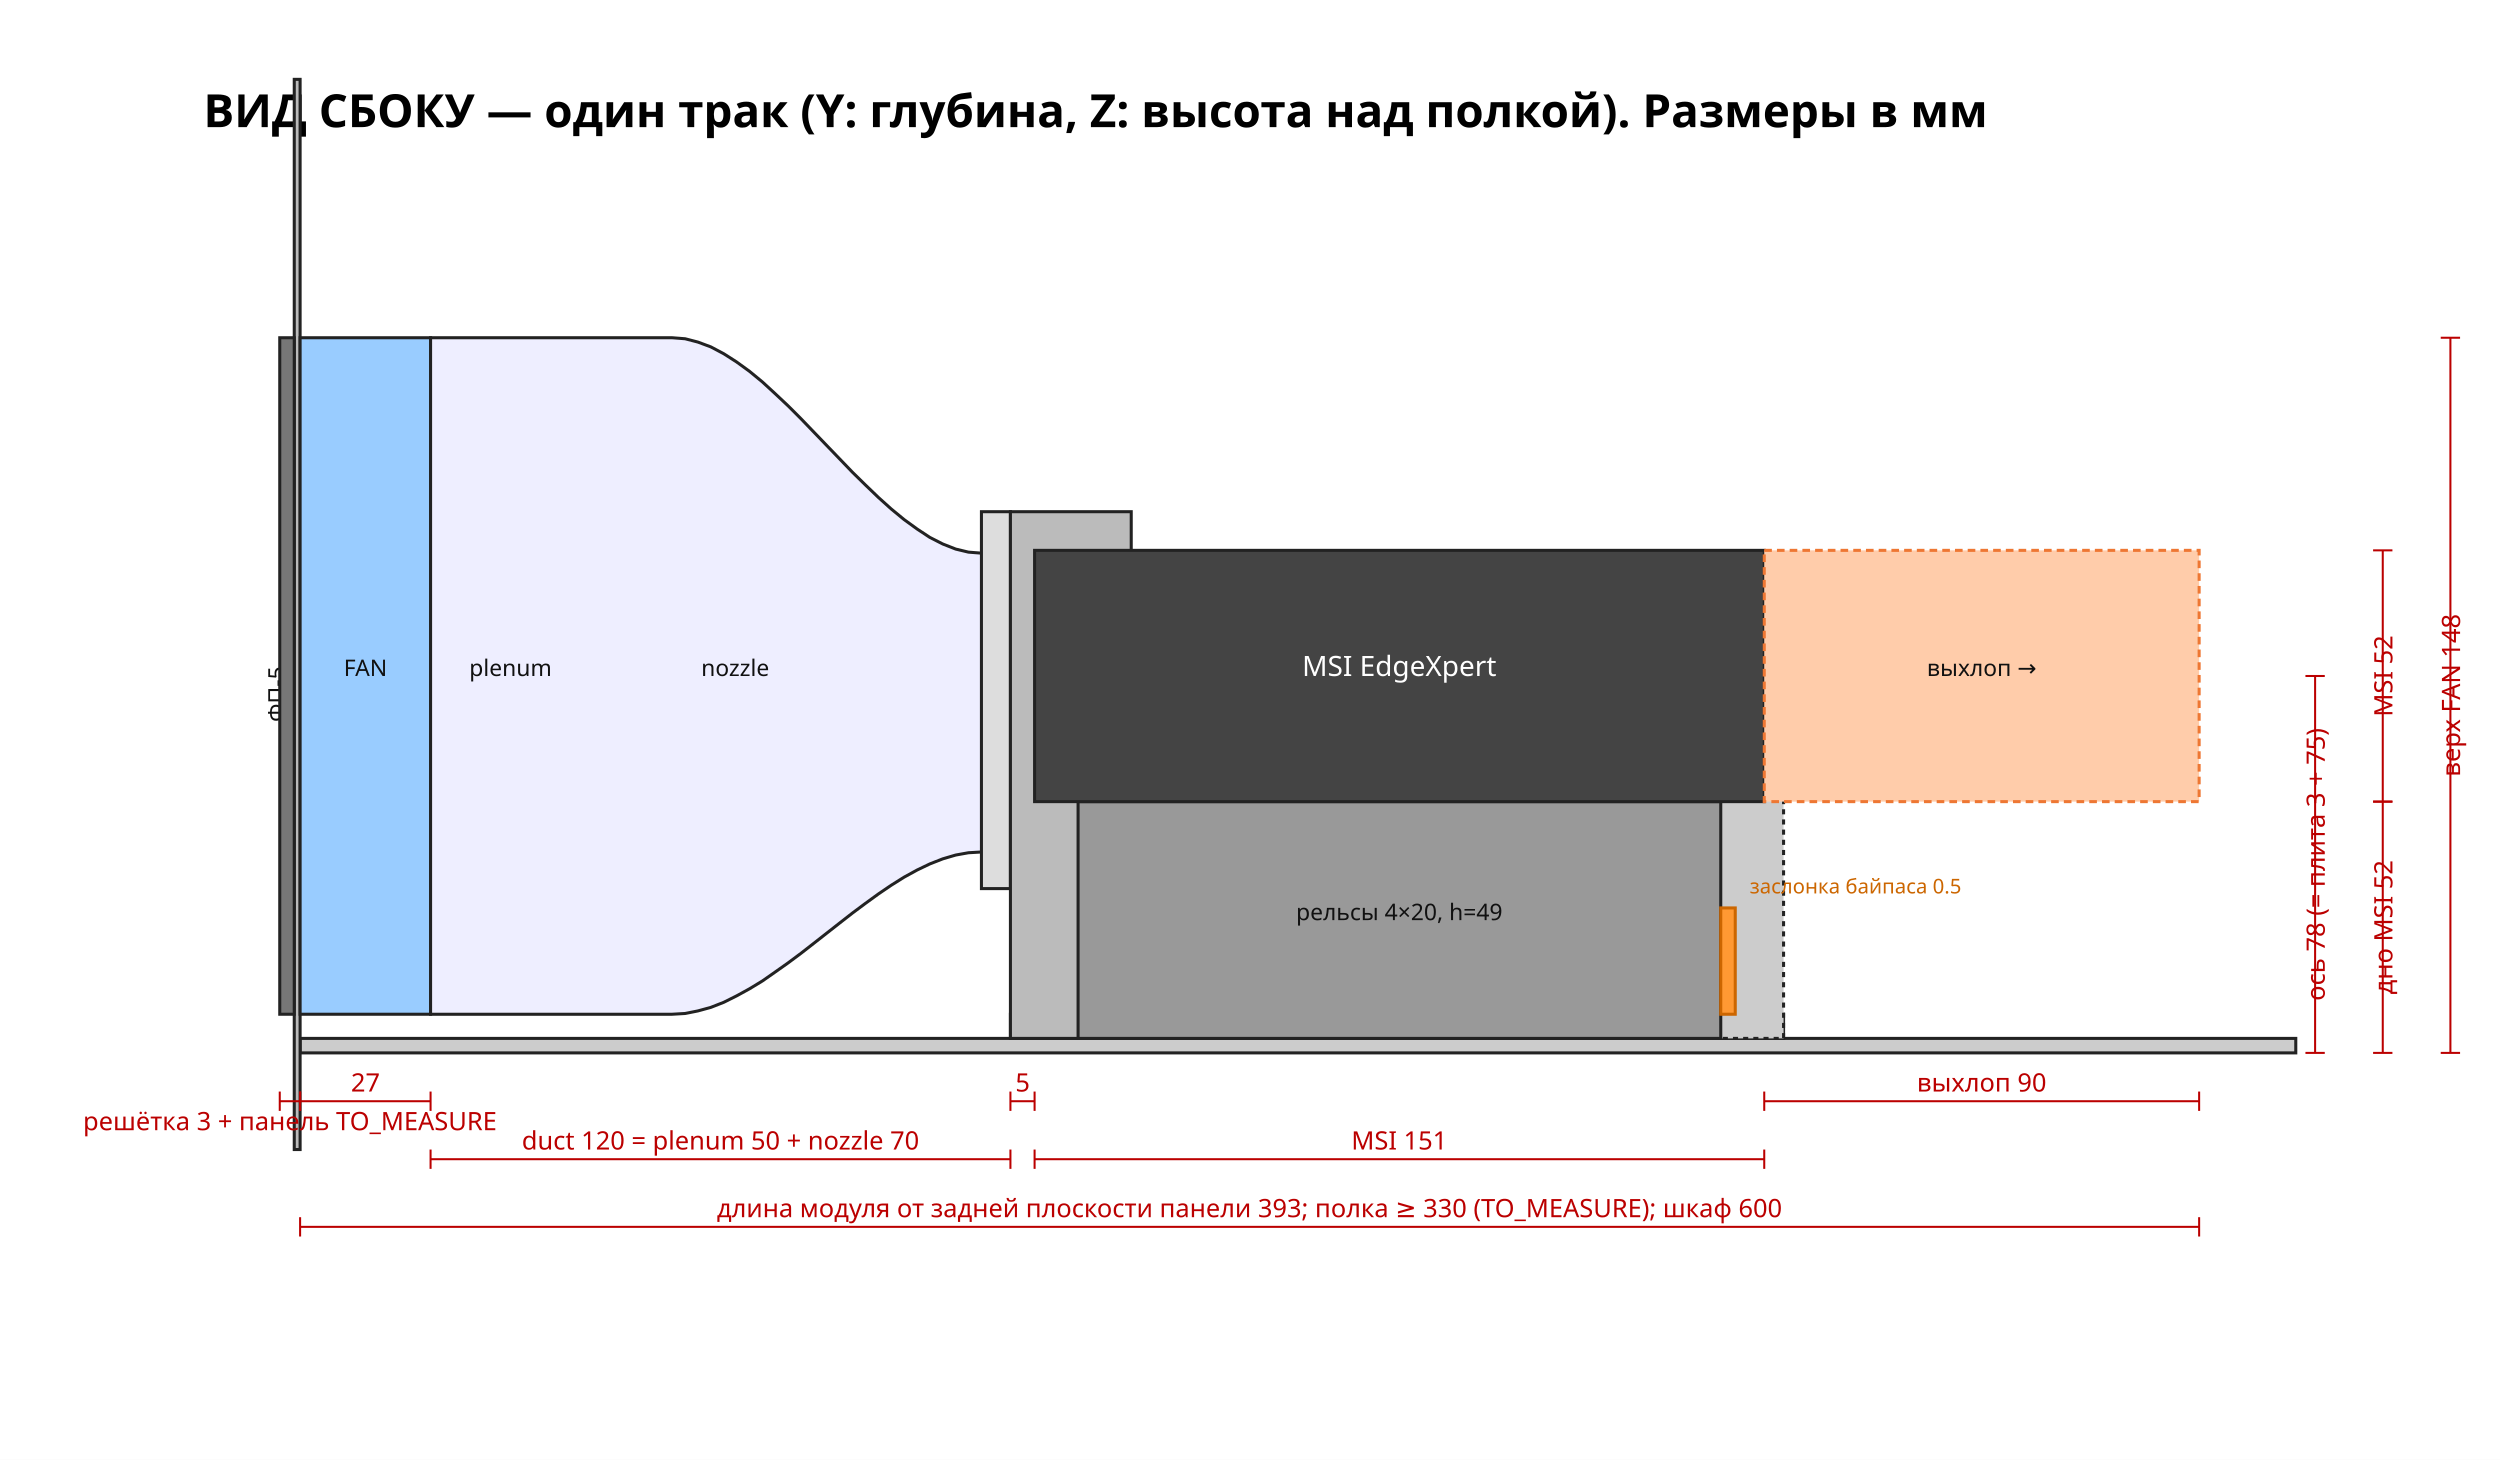
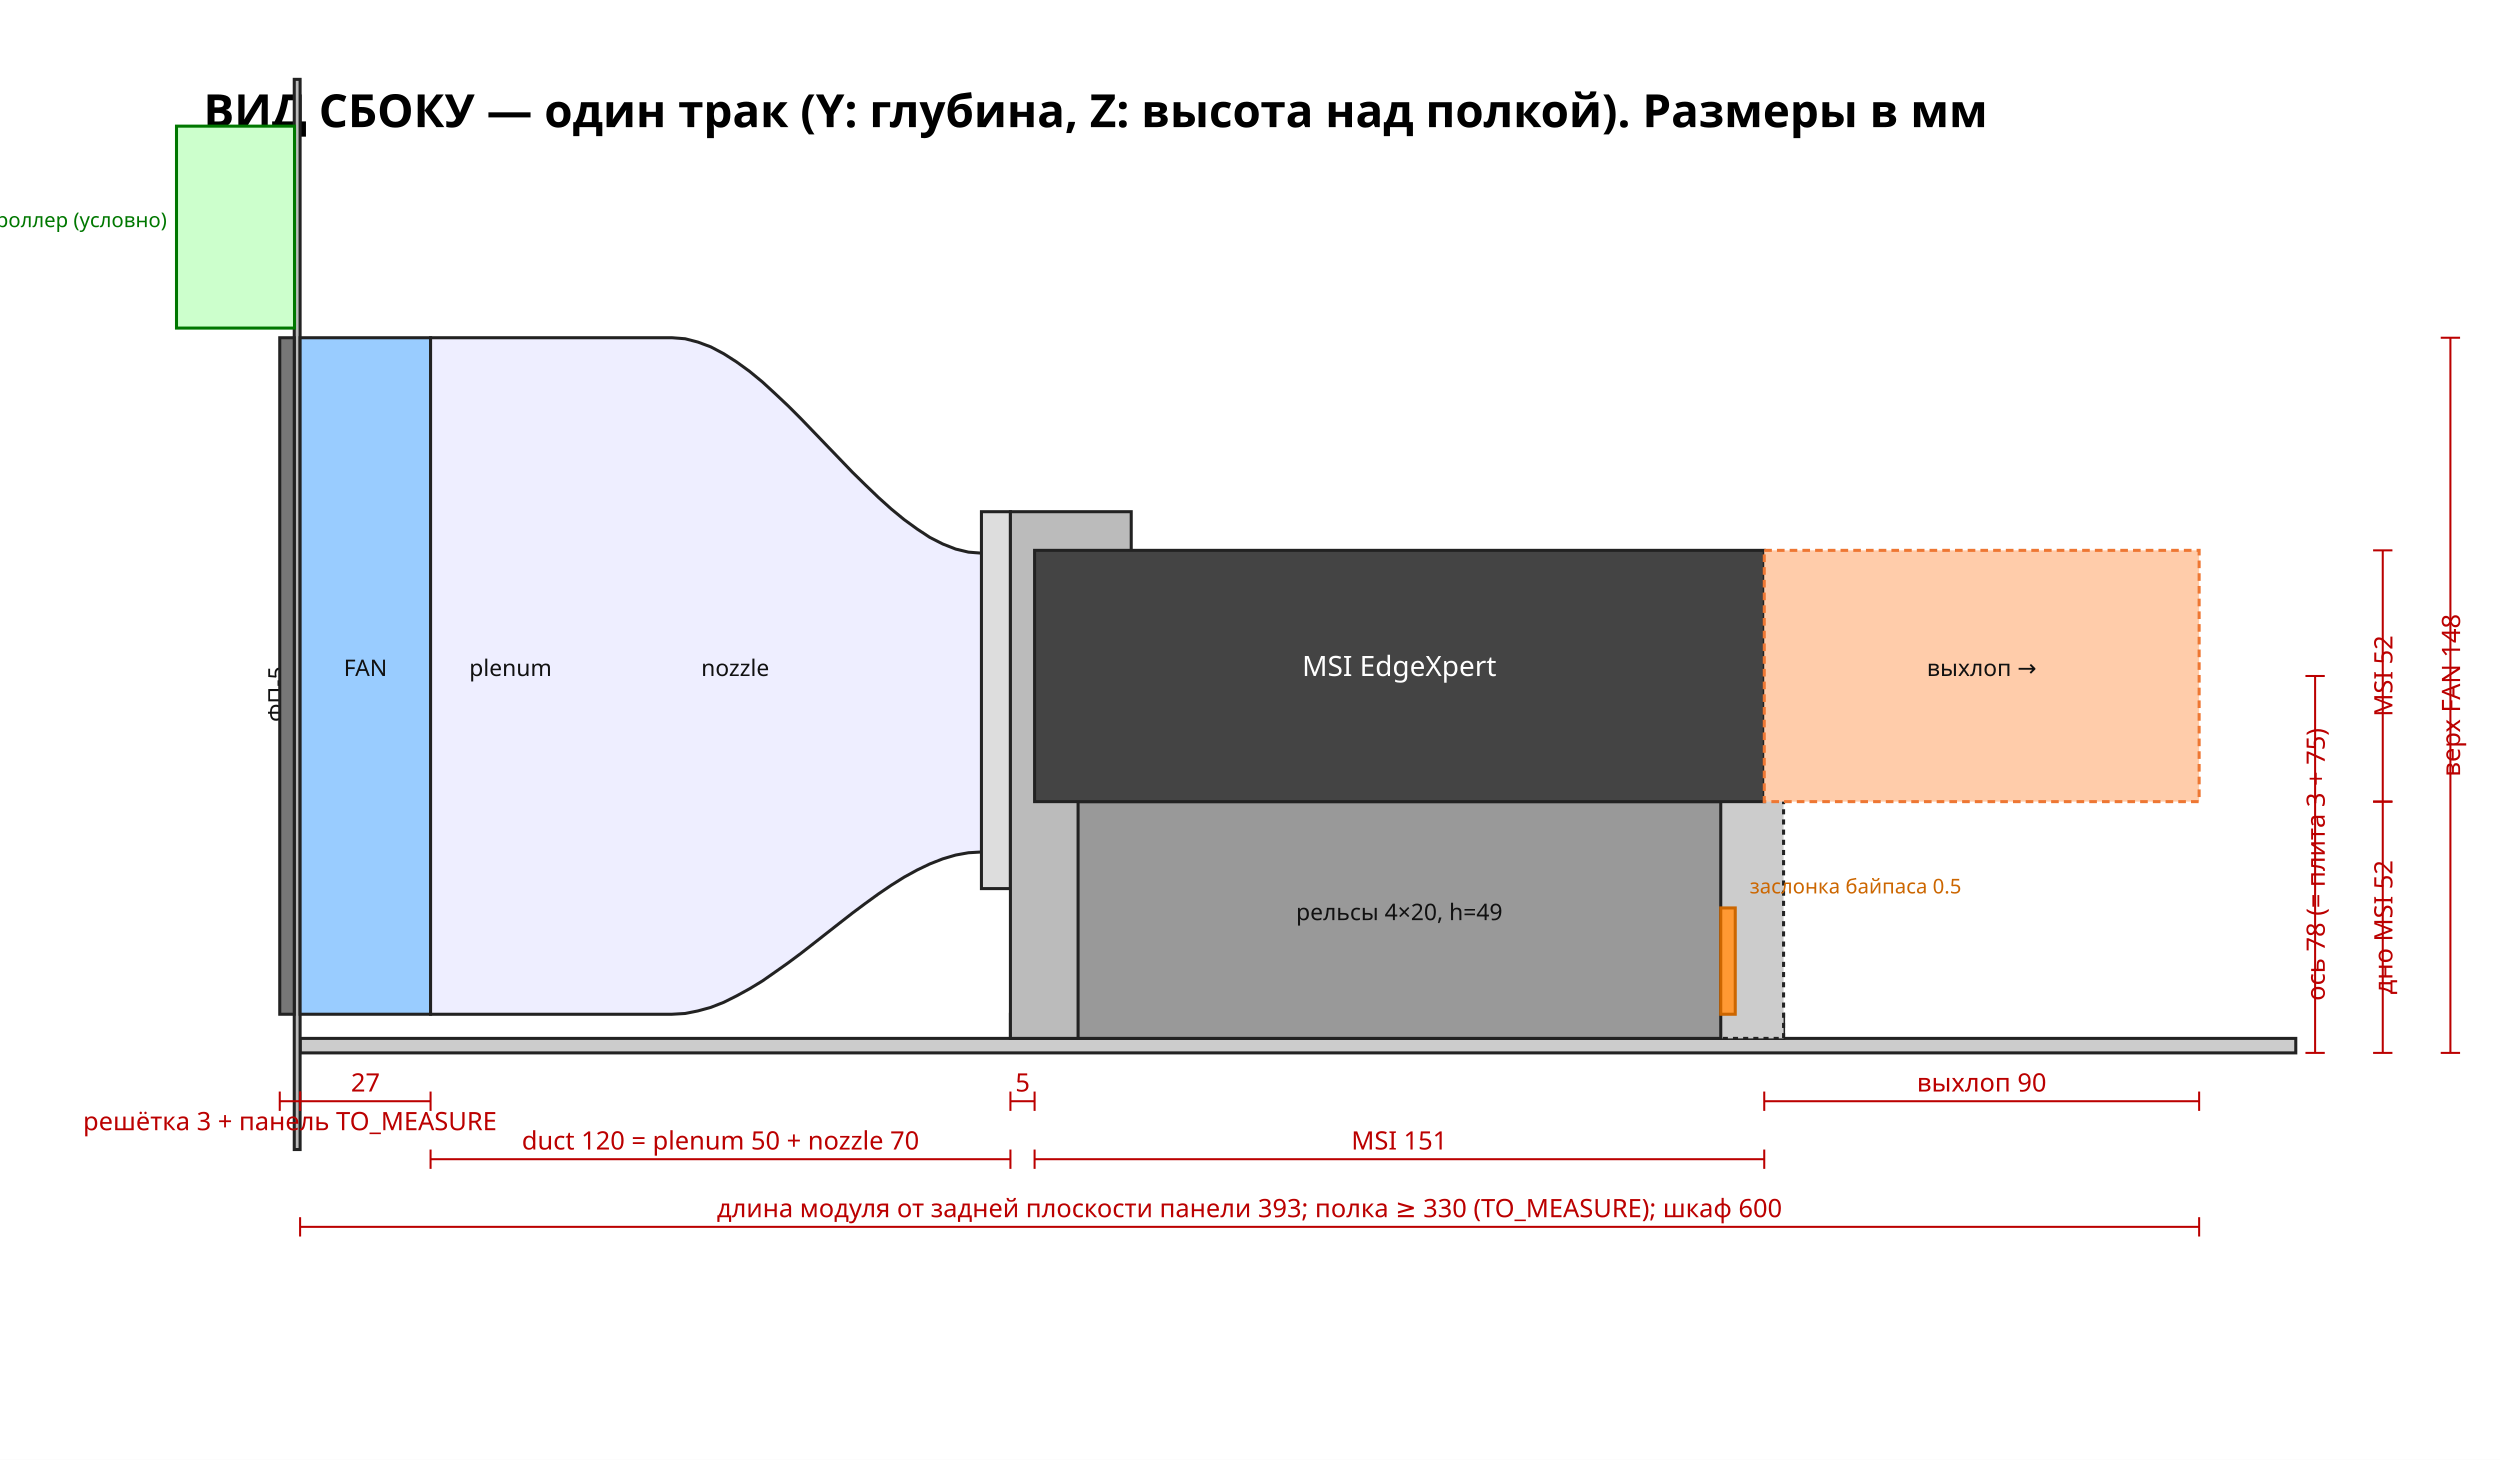
<svg xmlns="http://www.w3.org/2000/svg" width="983" height="574" viewBox="0 0 983 574">
  <rect width="100%" height="100%" fill="#fff" />
  <text x="80" y="50" font-size="18" font-family="sans-serif" font-weight="bold">ВИД СБОКУ — один трак (Y: глубина, Z: высота над полкой). Размеры в мм</text>
  <rect x="118.0" y="408.3" width="784.7" height="5.7" stroke="#222" fill="#ccc" stroke-width="1.2" />
  <rect x="115.7" y="31.2" width="2.3" height="420.8" stroke="#222" fill="#bbb" stroke-width="1.2" />
  <text x="111.9" y="262.0" font-size="9" font-family="sans-serif" text-anchor="end" fill="#111" transform="rotate(-90 111.9 262.0)">ФП-5</text>
  <rect x="110.0" y="132.8" width="5.7" height="266.0" stroke="#222" fill="#777" stroke-width="1.2" />
+   <rect x="69.4" y="49.6" width="46.4" height="79.4" stroke="#070" fill="#cfc" stroke-width="1.2" />
+   <text x="65.6" y="89.3" font-size="8" font-family="sans-serif" text-anchor="end" fill="#070">контроллер (условно)</text>
  <rect x="118.0" y="132.8" width="51.3" height="266.0" stroke="#222" fill="#9cf" stroke-width="1.2" />
  <text x="143.7" y="265.8" font-size="9" font-family="sans-serif" text-anchor="middle" fill="#111">FAN</text>
  <polygon points="169.3,132.8 264.3,132.8 269.4,133.2 274.4,134.5 279.5,136.4 284.6,139.1 289.6,142.3 294.7,146.0 299.8,150.2 304.8,154.8 309.9,159.6 315.0,164.7 320.0,169.9 325.1,175.2 330.2,180.5 335.2,185.7 340.3,190.7 345.4,195.6 350.4,200.1 355.5,204.3 360.6,208.0 365.6,211.3 370.7,213.9 375.8,215.9 380.8,217.1 385.9,217.5 397.3,217.5 397.3,335.0 385.9,335.0 380.8,335.3 375.8,336.2 370.7,337.7 365.6,339.7 360.6,342.1 355.5,344.9 350.4,348.1 345.4,351.5 340.3,355.2 335.2,359.0 330.2,362.9 325.1,366.9 320.0,370.9 315.0,374.8 309.9,378.6 304.8,382.2 299.8,385.7 294.7,388.8 289.6,391.6 284.6,394.1 279.5,396.1 274.4,397.5 269.4,398.5 264.3,398.8 169.3,398.8" stroke="#222" fill="#eef" stroke-width="1.2" />
  <text x="184.5" y="265.8" font-size="9" font-family="sans-serif" text-anchor="start" fill="#111">plenum</text>
  <text x="275.7" y="265.8" font-size="9" font-family="sans-serif" text-anchor="start" fill="#111">nozzle</text>
  <rect x="385.9" y="201.2" width="11.4" height="148.2" stroke="#222" fill="#ddd" stroke-width="1.2" />
  <rect x="397.3" y="398.8" width="304.0" height="9.5" stroke="#222" fill="#bbb" stroke-width="1.2" />
  <rect x="397.3" y="201.2" width="47.5" height="207.1" stroke="#222" fill="#bbb" stroke-width="1.2" />
  <rect x="444.8" y="286.7" width="256.5" height="121.6" stroke="#222" fill="#ccc" stroke-width="1.2" stroke-dasharray="2,2" />
  <rect x="423.9" y="315.2" width="252.7" height="93.1" stroke="#222" fill="#999" stroke-width="1.2" />
  <text x="550.2" y="361.8" font-size="9" font-family="sans-serif" text-anchor="middle" fill="#111">рельсы 4×20, h=49</text>
  <rect x="676.6" y="357.0" width="5.7" height="41.8" stroke="#c60" fill="#f93" stroke-width="1.2" />
  <text x="688.0" y="351.3" font-size="8" font-family="sans-serif" text-anchor="start" fill="#c60">заслонка байпаса 0.5</text>
  <rect x="406.8" y="216.4" width="286.9" height="98.8" stroke="#222" fill="#444" stroke-width="1.2" />
  <text x="550.2" y="265.8" font-size="11" font-family="sans-serif" text-anchor="middle" fill="#fff">MSI EdgeXpert</text>
  <rect x="693.7" y="216.4" width="171.0" height="98.8" stroke="#e73" fill="#fca" stroke-width="1.2" stroke-dasharray="3,2" />
  <text x="779.2" y="265.8" font-size="9" font-family="sans-serif" text-anchor="middle" fill="#111">выхлоп →</text>
  <line x1="910.3" y1="414.0" x2="910.3" y2="265.8" stroke="#b00" stroke-width="0.8" />
  <line x1="906.5" y1="414.0" x2="914.1" y2="414.0" stroke="#b00" stroke-width="0.8" />
  <line x1="906.5" y1="265.8" x2="914.1" y2="265.8" stroke="#b00" stroke-width="0.8" />
  <text x="914.1" y="339.9" font-size="10" font-family="sans-serif" text-anchor="middle" fill="#b00" transform="rotate(-90 914.1 339.9)">ось 78 (= плита 3 + 75)</text>
  <line x1="936.9" y1="414.0" x2="936.9" y2="315.2" stroke="#b00" stroke-width="0.8" />
  <line x1="933.1" y1="414.0" x2="940.7" y2="414.0" stroke="#b00" stroke-width="0.8" />
  <line x1="933.1" y1="315.2" x2="940.7" y2="315.2" stroke="#b00" stroke-width="0.8" />
  <text x="940.7" y="364.6" font-size="10" font-family="sans-serif" text-anchor="middle" fill="#b00" transform="rotate(-90 940.7 364.6)">дно MSI 52</text>
  <line x1="936.9" y1="315.2" x2="936.9" y2="216.4" stroke="#b00" stroke-width="0.8" />
  <line x1="933.1" y1="315.2" x2="940.7" y2="315.2" stroke="#b00" stroke-width="0.8" />
  <line x1="933.1" y1="216.4" x2="940.7" y2="216.4" stroke="#b00" stroke-width="0.8" />
  <text x="940.7" y="265.8" font-size="10" font-family="sans-serif" text-anchor="middle" fill="#b00" transform="rotate(-90 940.7 265.8)">MSI 52</text>
  <line x1="963.5" y1="414.0" x2="963.5" y2="132.8" stroke="#b00" stroke-width="0.8" />
  <line x1="959.7" y1="414.0" x2="967.3" y2="414.0" stroke="#b00" stroke-width="0.8" />
  <line x1="959.7" y1="132.8" x2="967.3" y2="132.8" stroke="#b00" stroke-width="0.8" />
  <text x="967.3" y="273.4" font-size="10" font-family="sans-serif" text-anchor="middle" fill="#b00" transform="rotate(-90 967.3 273.4)">верх FAN 148</text>
  <line x1="110.0" y1="433.0" x2="118.0" y2="433.0" stroke="#b00" stroke-width="0.8" />
  <line x1="110.0" y1="436.8" x2="110.0" y2="429.2" stroke="#b00" stroke-width="0.8" />
  <line x1="118.0" y1="436.8" x2="118.0" y2="429.2" stroke="#b00" stroke-width="0.8" />
  <text x="114.0" y="444.4" font-size="10" font-family="sans-serif" text-anchor="middle" fill="#b00">решётка 3 + панель TO_MEASURE</text>
  <line x1="118.0" y1="433.0" x2="169.3" y2="433.0" stroke="#b00" stroke-width="0.8" />
  <line x1="118.0" y1="436.8" x2="118.0" y2="429.2" stroke="#b00" stroke-width="0.8" />
  <line x1="169.3" y1="436.8" x2="169.3" y2="429.2" stroke="#b00" stroke-width="0.8" />
  <text x="143.7" y="429.2" font-size="10" font-family="sans-serif" text-anchor="middle" fill="#b00">27</text>
  <line x1="169.3" y1="455.8" x2="397.3" y2="455.8" stroke="#b00" stroke-width="0.8" />
  <line x1="169.3" y1="459.6" x2="169.3" y2="452.0" stroke="#b00" stroke-width="0.8" />
  <line x1="397.3" y1="459.6" x2="397.3" y2="452.0" stroke="#b00" stroke-width="0.8" />
  <text x="283.3" y="452.0" font-size="10" font-family="sans-serif" text-anchor="middle" fill="#b00">duct 120 = plenum 50 + nozzle 70</text>
  <line x1="397.3" y1="433.0" x2="406.8" y2="433.0" stroke="#b00" stroke-width="0.8" />
  <line x1="397.3" y1="436.8" x2="397.3" y2="429.2" stroke="#b00" stroke-width="0.8" />
  <line x1="406.8" y1="436.8" x2="406.8" y2="429.2" stroke="#b00" stroke-width="0.8" />
  <text x="402.1" y="429.2" font-size="10" font-family="sans-serif" text-anchor="middle" fill="#b00">5</text>
  <line x1="406.8" y1="455.8" x2="693.7" y2="455.8" stroke="#b00" stroke-width="0.8" />
  <line x1="406.8" y1="459.6" x2="406.8" y2="452.0" stroke="#b00" stroke-width="0.8" />
  <line x1="693.7" y1="459.6" x2="693.7" y2="452.0" stroke="#b00" stroke-width="0.8" />
  <text x="550.2" y="452.0" font-size="10" font-family="sans-serif" text-anchor="middle" fill="#b00">MSI 151</text>
  <line x1="693.7" y1="433.0" x2="864.7" y2="433.0" stroke="#b00" stroke-width="0.8" />
  <line x1="693.7" y1="436.8" x2="693.7" y2="429.2" stroke="#b00" stroke-width="0.8" />
  <line x1="864.7" y1="436.8" x2="864.7" y2="429.2" stroke="#b00" stroke-width="0.8" />
  <text x="779.2" y="429.2" font-size="10" font-family="sans-serif" text-anchor="middle" fill="#b00">выхлоп 90</text>
  <line x1="118.0" y1="482.4" x2="864.7" y2="482.4" stroke="#b00" stroke-width="0.8" />
  <line x1="118.0" y1="486.2" x2="118.0" y2="478.6" stroke="#b00" stroke-width="0.8" />
  <line x1="864.7" y1="486.2" x2="864.7" y2="478.6" stroke="#b00" stroke-width="0.8" />
  <text x="491.3" y="478.6" font-size="10" font-family="sans-serif" text-anchor="middle" fill="#b00">длина модуля от задней плоскости панели 393; полка ≥ 330 (TO_MEASURE); шкаф 600</text>
</svg>
